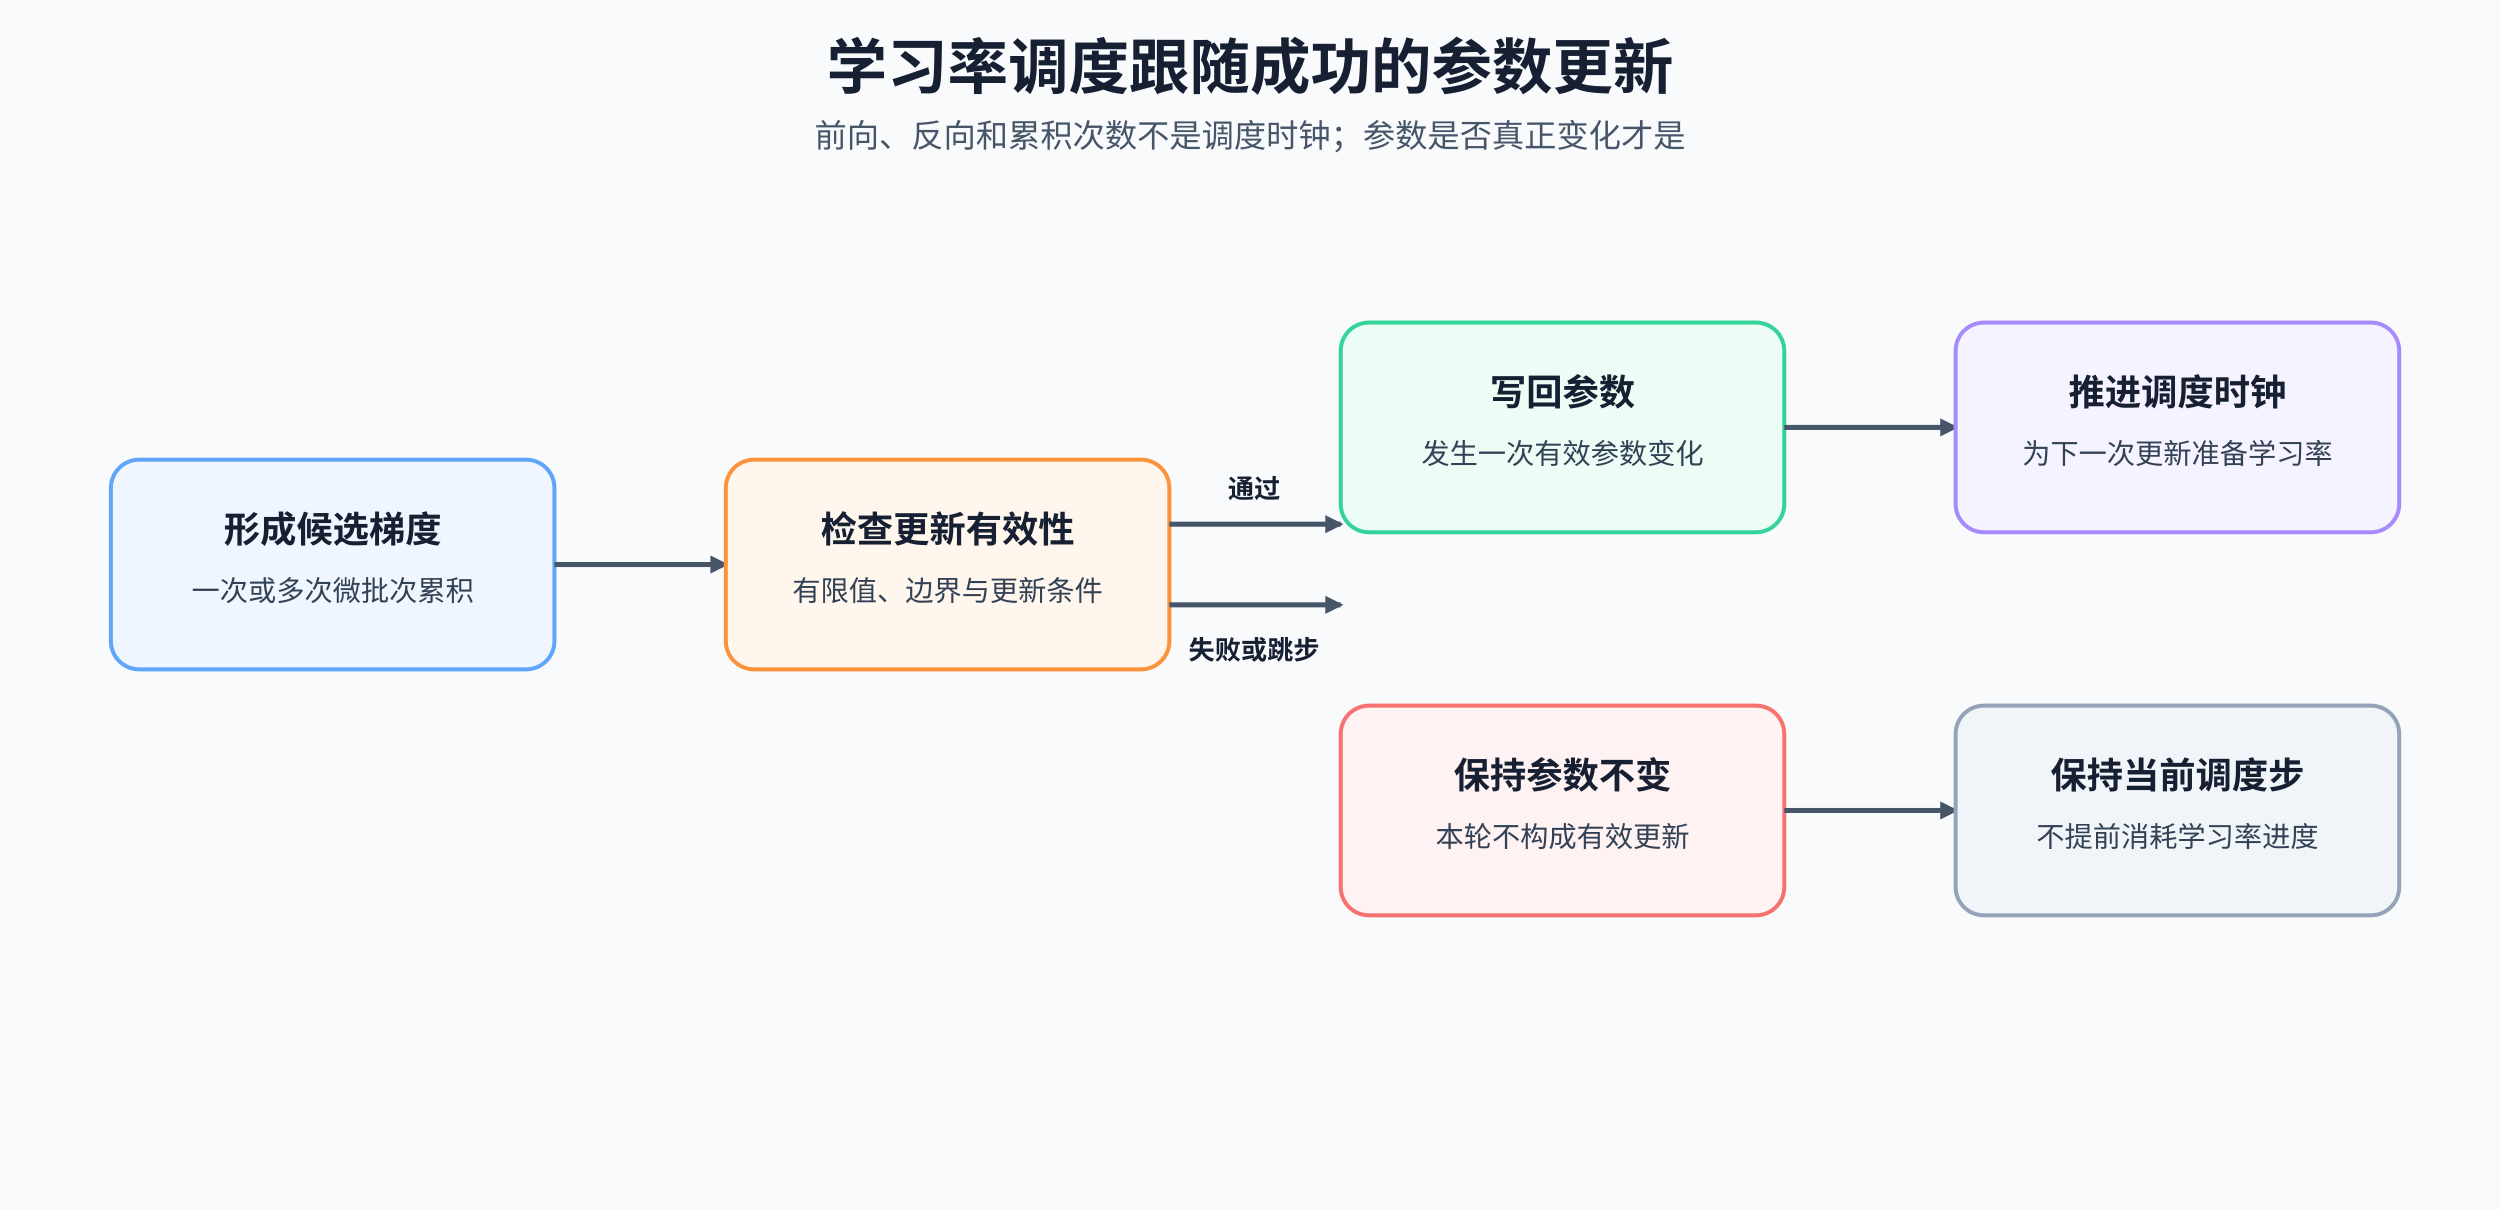
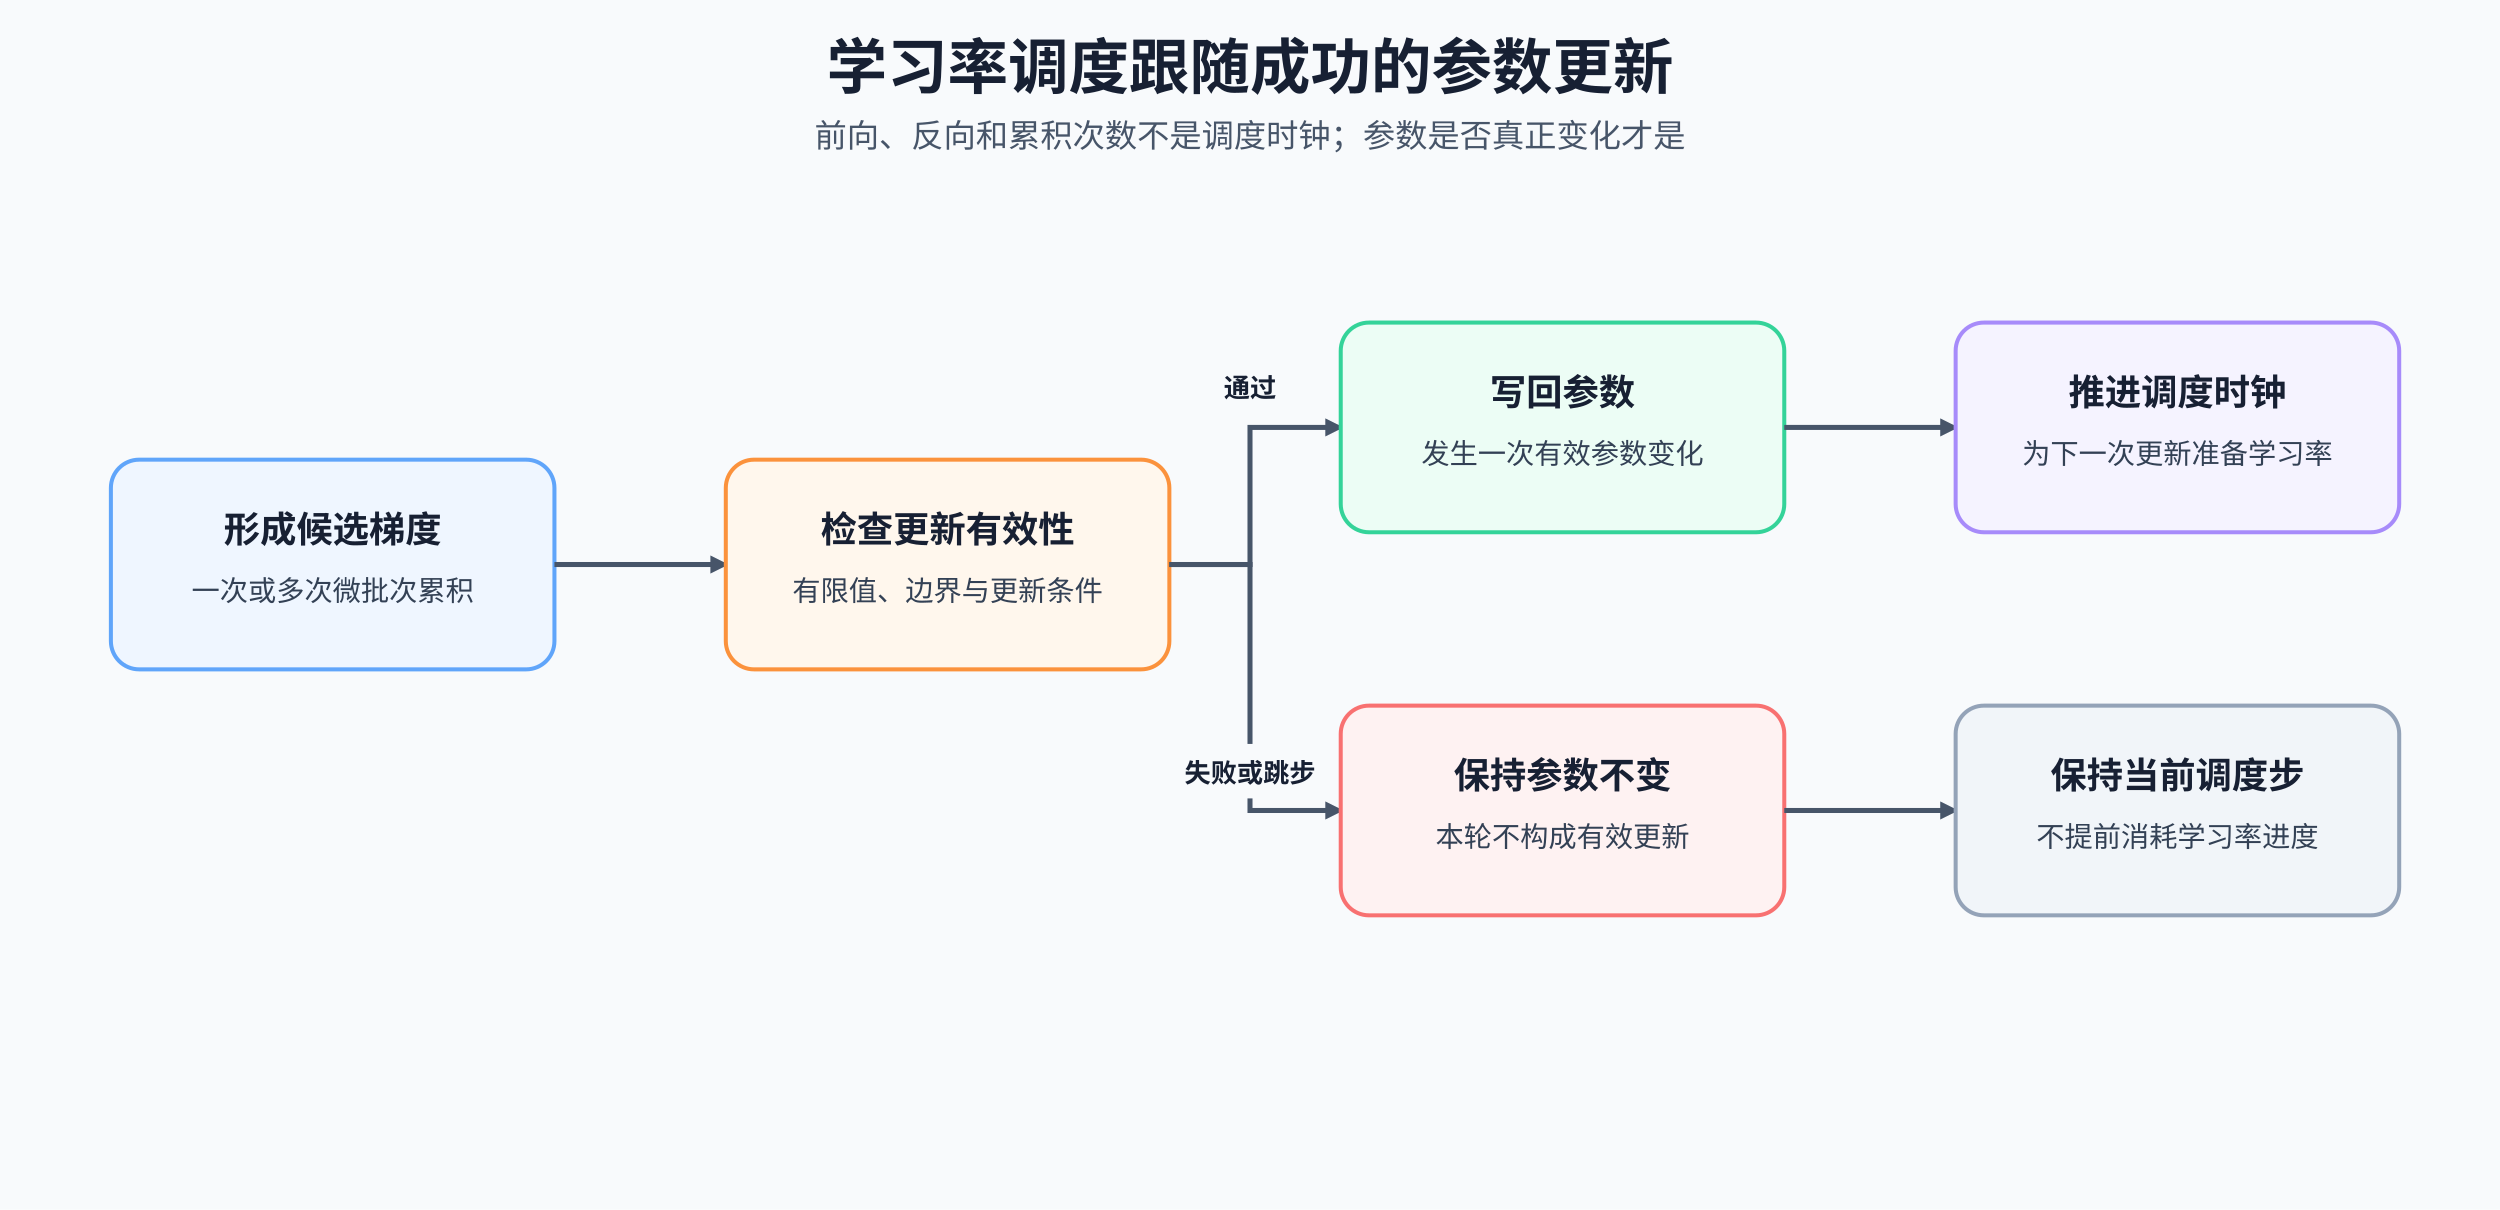
<svg xmlns="http://www.w3.org/2000/svg" width="1240" height="600" viewBox="0 0 1240 600" role="img" aria-labelledby="title desc">
  <defs>
    <marker id="arrow" viewBox="0 0 10 10" refX="8.5" refY="5" markerWidth="9" markerHeight="9" markerUnits="userSpaceOnUse" orient="auto-start-reverse">
      <path d="M0 0L10 5L0 10Z" fill="#475569" />
    </marker>
    <style>text{font-family:"Noto Sans CJK SC","Microsoft YaHei",Arial,sans-serif;fill:#172033}.title{font-size:30px;font-weight:700}.sub{font-size:16px;fill:#475569}.head{font-size:18px;font-weight:700}.body{font-size:14px;fill:#334155}.label{font-size:13px;font-weight:700}.node{stroke-width:2;rx:14}.flow{stroke:#475569;stroke-width:2.5;fill:none;marker-end:url(#arrow)}</style>
  </defs>
  <rect width="1240" height="600" fill="#f8fafc" />
  <text x="620" y="44" text-anchor="middle" class="title">学习率调度跟随成功的参数更新</text>
  <text x="620" y="73" text-anchor="middle" class="sub">前向、反向和累积次数不是调度时钟；参数是否真正变化才是</text>
  <rect x="55" y="228" width="220" height="104" fill="#eff6ff" stroke="#60a5fa" class="node" />
  <text x="165" y="269" text-anchor="middle" class="head">形成候选梯度</text>
  <text x="165" y="298" text-anchor="middle" class="body">一次或多次微批次累积</text>
  <path d="M275 280H360" class="flow" />
  <rect x="360" y="228" width="220" height="104" fill="#fff7ed" stroke="#fb923c" class="node" />
  <text x="470" y="269" text-anchor="middle" class="head">检查更新有效性</text>
  <text x="470" y="298" text-anchor="middle" class="body">有限值、边界与更新条件</text>
-   <path d="M580 260H665" class="flow" />
-   <text x="622" y="247" text-anchor="middle" class="label" fill="#047857">通过</text>
+   <path d="M580 280H620V212H665" class="flow" />
+   <rect x="586" y="178" width="68" height="27" rx="7" fill="#f8fafc" />
+   <text x="620" y="197" text-anchor="middle" class="label" fill="#047857">通过</text>
  <rect x="665" y="160" width="220" height="104" fill="#ecfdf5" stroke="#34d399" class="node" />
  <text x="775" y="201" text-anchor="middle" class="head">写回参数</text>
  <text x="775" y="230" text-anchor="middle" class="body">发生一次有效参数变化</text>
  <path d="M885 212H970" class="flow" />
  <rect x="970" y="160" width="220" height="104" fill="#f5f3ff" stroke="#a78bfa" class="node" />
  <text x="1080" y="201" text-anchor="middle" class="head">推进调度时钟</text>
  <text x="1080" y="230" text-anchor="middle" class="body">为下一次更新准备学习率</text>
-   <path d="M580 300H665" class="flow" />
-   <text x="622" y="327" text-anchor="middle" class="label" fill="#b91c1c">失败或跳步</text>
+   <path d="M580 280H620V402H665" class="flow" />
+   <rect x="568" y="369" width="104" height="27" rx="7" fill="#f8fafc" />
+   <text x="620" y="388" text-anchor="middle" class="label" fill="#b91c1c">失败或跳步</text>
  <rect x="665" y="350" width="220" height="104" fill="#fef2f2" stroke="#f87171" class="node" />
  <text x="775" y="391" text-anchor="middle" class="head">保持参数不变</text>
  <text x="775" y="420" text-anchor="middle" class="body">本轮不构成有效更新</text>
  <path d="M885 402H970" class="flow" />
  <rect x="970" y="350" width="220" height="104" fill="#f1f5f9" stroke="#94a3b8" class="node" />
  <text x="1080" y="391" text-anchor="middle" class="head">保持当前调度步</text>
  <text x="1080" y="420" text-anchor="middle" class="body">不提前消耗学习率进度</text>
</svg>
